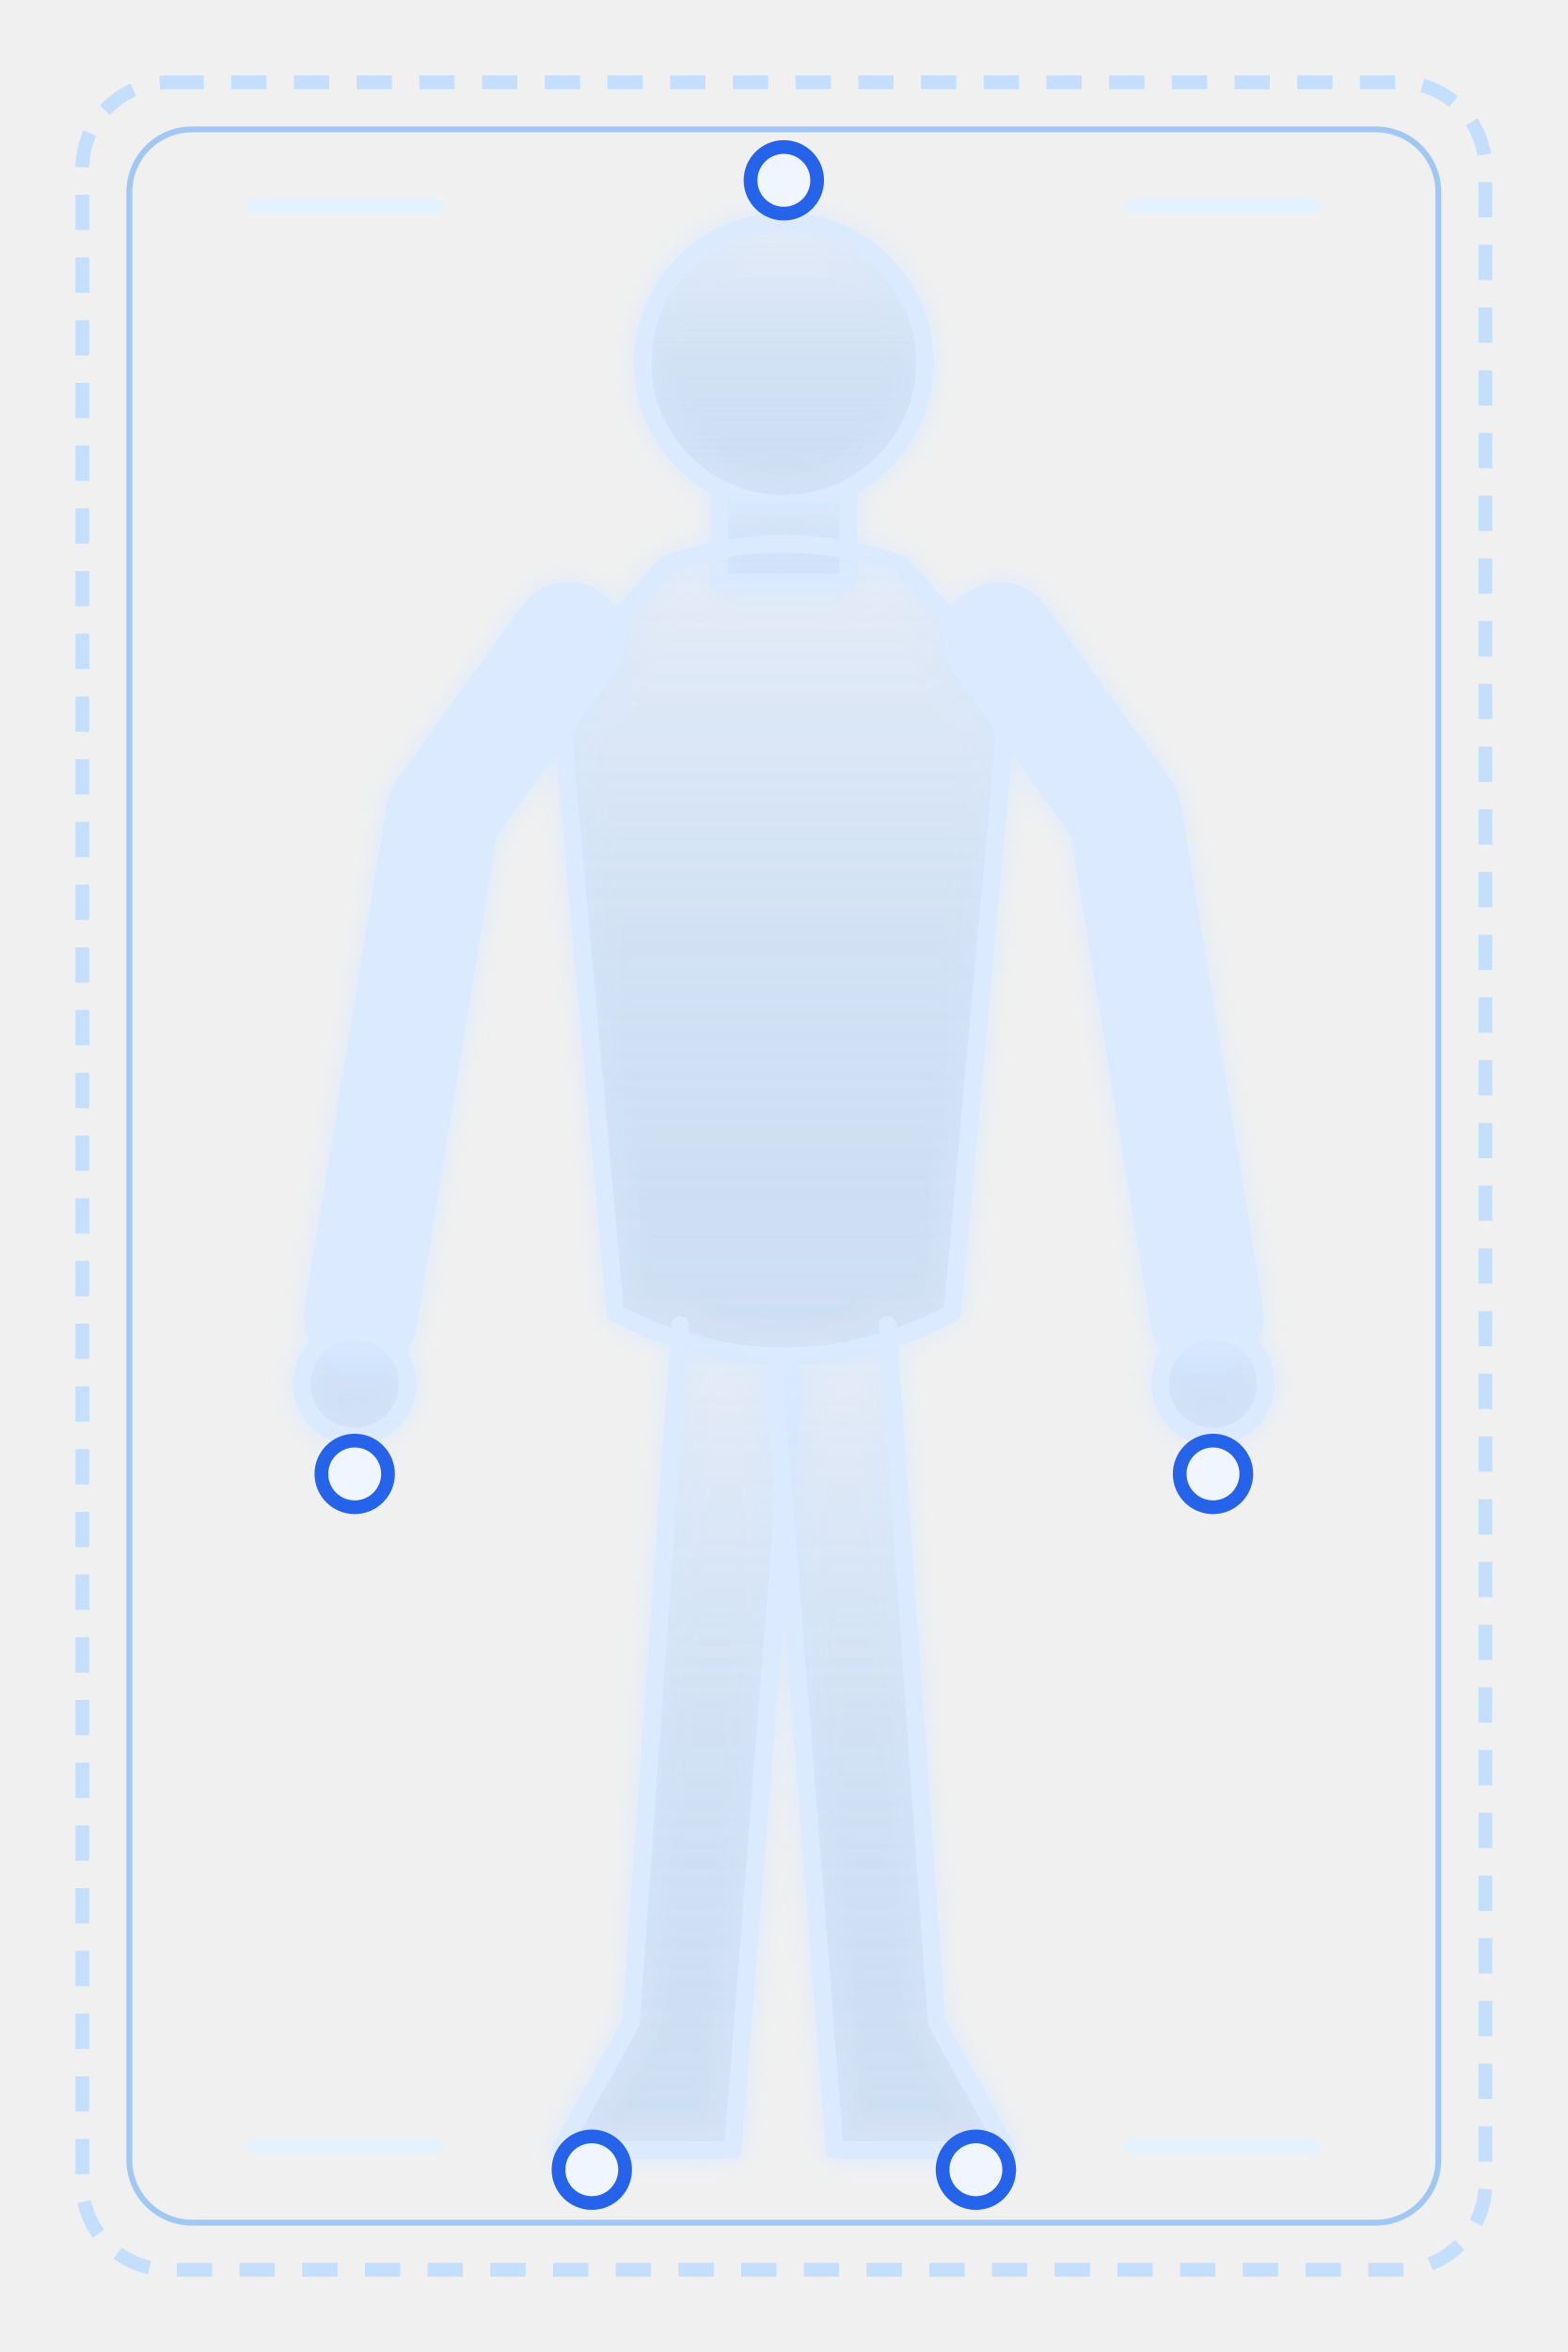
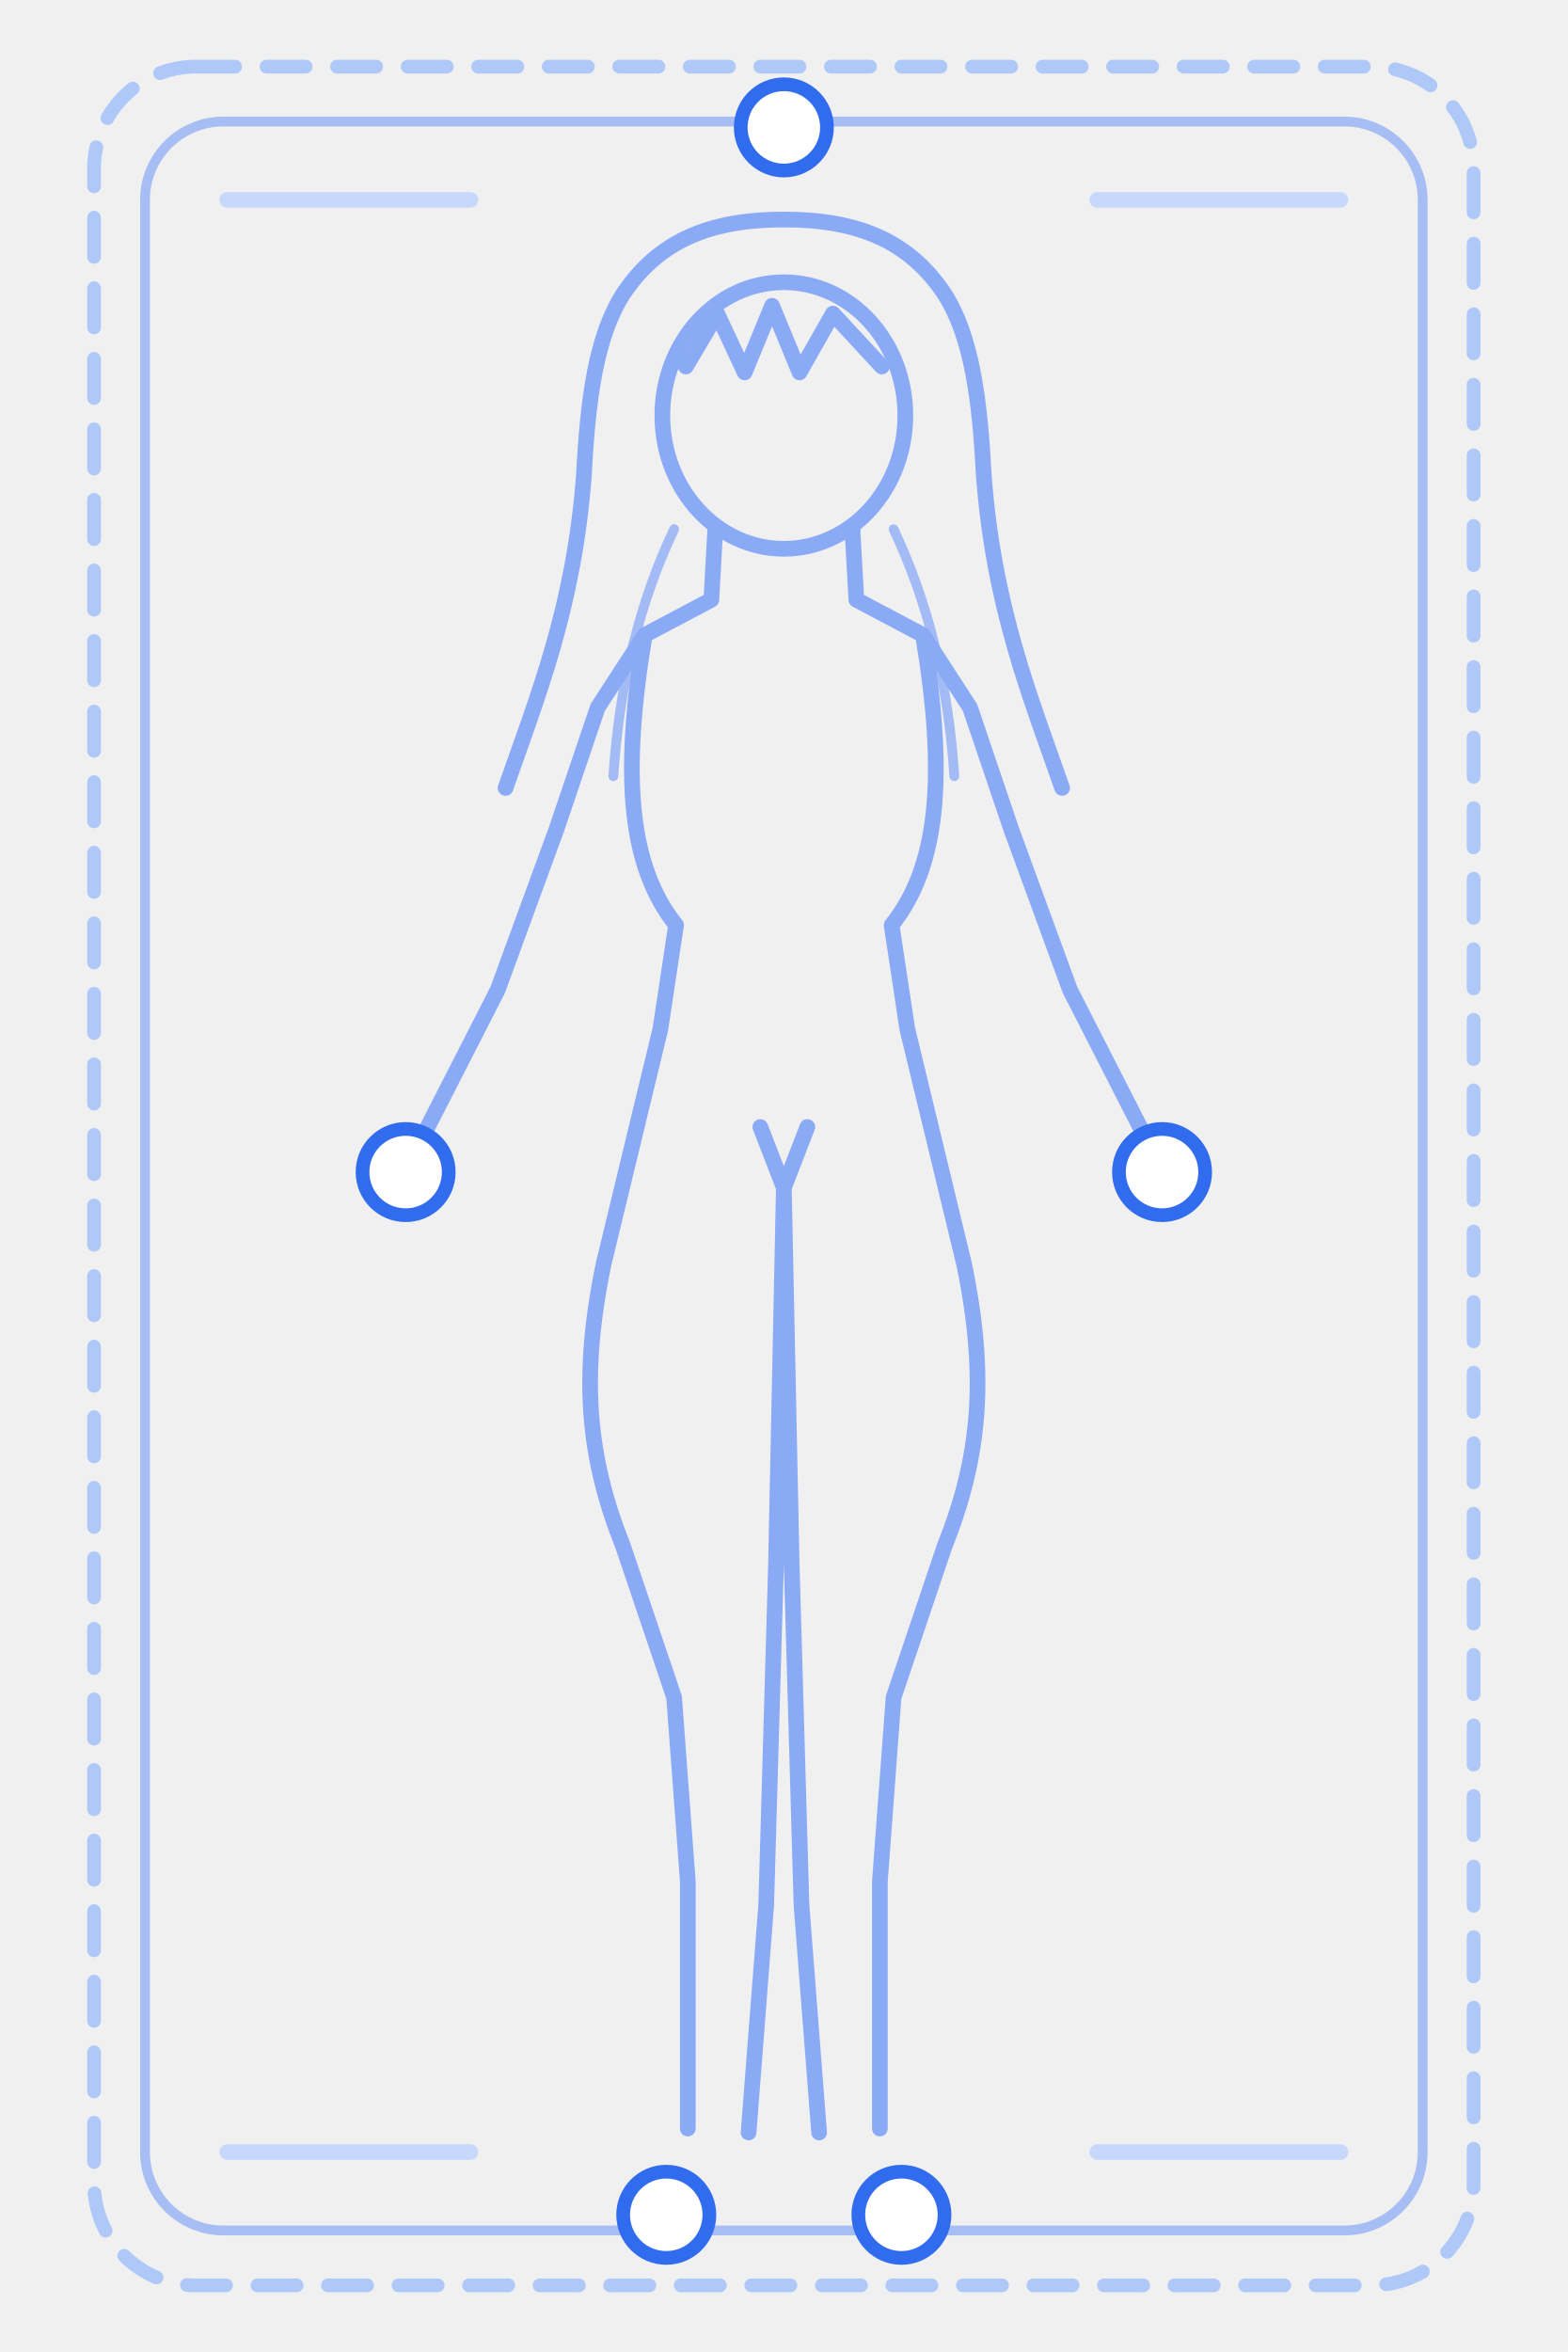
- <svg xmlns="http://www.w3.org/2000/svg" width="800" height="1200" viewBox="0 0 800 1200" preserveAspectRatio="xMidYMid meet" role="img" aria-labelledby="frontGuideTitle frontGuideDesc" data-kinojo-guide="FRONT">
-   <defs>
-     <linearGradient id="frontGuideFill" x1="0" y1="0" x2="0" y2="1">
-       <stop offset="0" stop-color="#dbeafe" stop-opacity=".28" />
-       <stop offset="1" stop-color="#60a5fa" stop-opacity=".12" />
-     </linearGradient>
-     <filter id="frontGuideGlow" x="-30%" y="-30%" width="160%" height="160%">
-       <feGaussianBlur stdDeviation="7" result="blur" />
-       <feMerge>
-         <feMergeNode in="blur" />
-         <feMergeNode in="SourceGraphic" />
-       </feMerge>
-     </filter>
-   </defs>
-   <rect x="42" y="42" width="716" height="1116" rx="44" fill="none" stroke="#bfdbfe" stroke-width="7" stroke-dasharray="18 14" opacity=".9" />
-   <rect x="66" y="66" width="668" height="1068" rx="32" fill="none" stroke="#60a5fa" stroke-width="3" opacity=".55" />
-   <path d="M130 105h92M578 105h92M130 1095h92M578 1095h92" fill="none" stroke="#e0f2fe" stroke-width="8" stroke-linecap="round" opacity=".85" />
-   <g filter="url(#frontGuideGlow)" stroke="#dbeafe" stroke-width="9" stroke-linejoin="round" stroke-linecap="round">
-     <circle cx="400" cy="185" r="72" fill="url(#frontGuideFill)" />
-     <path d="M367 252v45h66v-45" fill="url(#frontGuideFill)" />
-     <path d="M340 288Q400 267 460 288L515 350L486 670Q400 714 314 670L285 350Z" fill="url(#frontGuideFill)" />
-     <path d="M290 326L226 415L184 672" fill="none" stroke-width="58" />
-     <path d="M510 326L574 415L616 672" fill="none" stroke-width="58" />
-     <circle cx="181" cy="706" r="27" fill="url(#frontGuideFill)" />
-     <circle cx="619" cy="706" r="27" fill="url(#frontGuideFill)" />
-     <path d="M347 676L322 1032L286 1097H374L405 700" fill="url(#frontGuideFill)" />
-     <path d="M453 676L478 1032L514 1097H426L395 700" fill="url(#frontGuideFill)" />
+ <svg xmlns="http://www.w3.org/2000/svg" width="800" height="1200" viewBox="0 0 800 1200">
+   <g fill="none" stroke-linecap="round" stroke-linejoin="round">
+     <rect x="48" y="34" width="704" height="1132" rx="52" stroke="#78a7ff" stroke-width="7" stroke-dasharray="20 16" opacity=".55" />
+     <rect x="74" y="62" width="652" height="1076" rx="40" stroke="#8aaaf6" stroke-width="5" opacity=".72" />
+     <path d="M116 102h124M560 102h124M116 1098h124M560 1098h124" stroke="#b6ceff" stroke-width="8" opacity=".72" />
+     <g stroke="#8aaaf6" stroke-width="8">
+       <ellipse cx="400" cy="212" rx="62" ry="68" />
+       <path d="M400 112c-38 0-64 11-82 38-14 22-18 54-20 92-5 68-24 114-40 160M400 112c38 0 64 11 82 38 14 22 18 54 20 92 5 68 24 114 40 160" />
+       <path d="M350 187l16-27 14 30 14-34 14 34 17-30 25 27" />
+       <path d="M365 270l-2 36-34 18-24 37-21 62-30 82-47 92M435 270l2 36 34 18 24 37 21 62 30 82 47 92" />
+       <path d="M329 324c-12 72-8 118 16 148l-8 53-29 120c-12 58-8 99 10 144l26 77 7 94v126M471 324c12 72 8 118-16 148l8 53 29 120c12 58 8 99-10 144l-26 77-7 94v126" />
+       <path d="M388 575l12 31 12-31M400 606l-4 192-5 174-9 116M400 606l4 192 5 174 9 116" />
+       <path d="M344 270c-18 38-28 80-31 126M456 270c18 38 28 80 31 126" stroke-width="5" opacity=".75" />
+     </g>
  </g>
-   <g fill="#eff6ff" stroke="#2563eb" stroke-width="7">
-     <circle cx="400" cy="92" r="17" />
-     <circle cx="181" cy="752" r="17" />
-     <circle cx="619" cy="752" r="17" />
-     <circle cx="302" cy="1107" r="17" />
-     <circle cx="498" cy="1107" r="17" />
+   <g fill="#fff" stroke="#326cee" stroke-width="7">
+     <circle cx="400" cy="65" r="22" />
+     <circle cx="207" cy="598" r="22" />
+     <circle cx="593" cy="598" r="22" />
+     <circle cx="340" cy="1130" r="22" />
+     <circle cx="460" cy="1130" r="22" />
  </g>
</svg>
